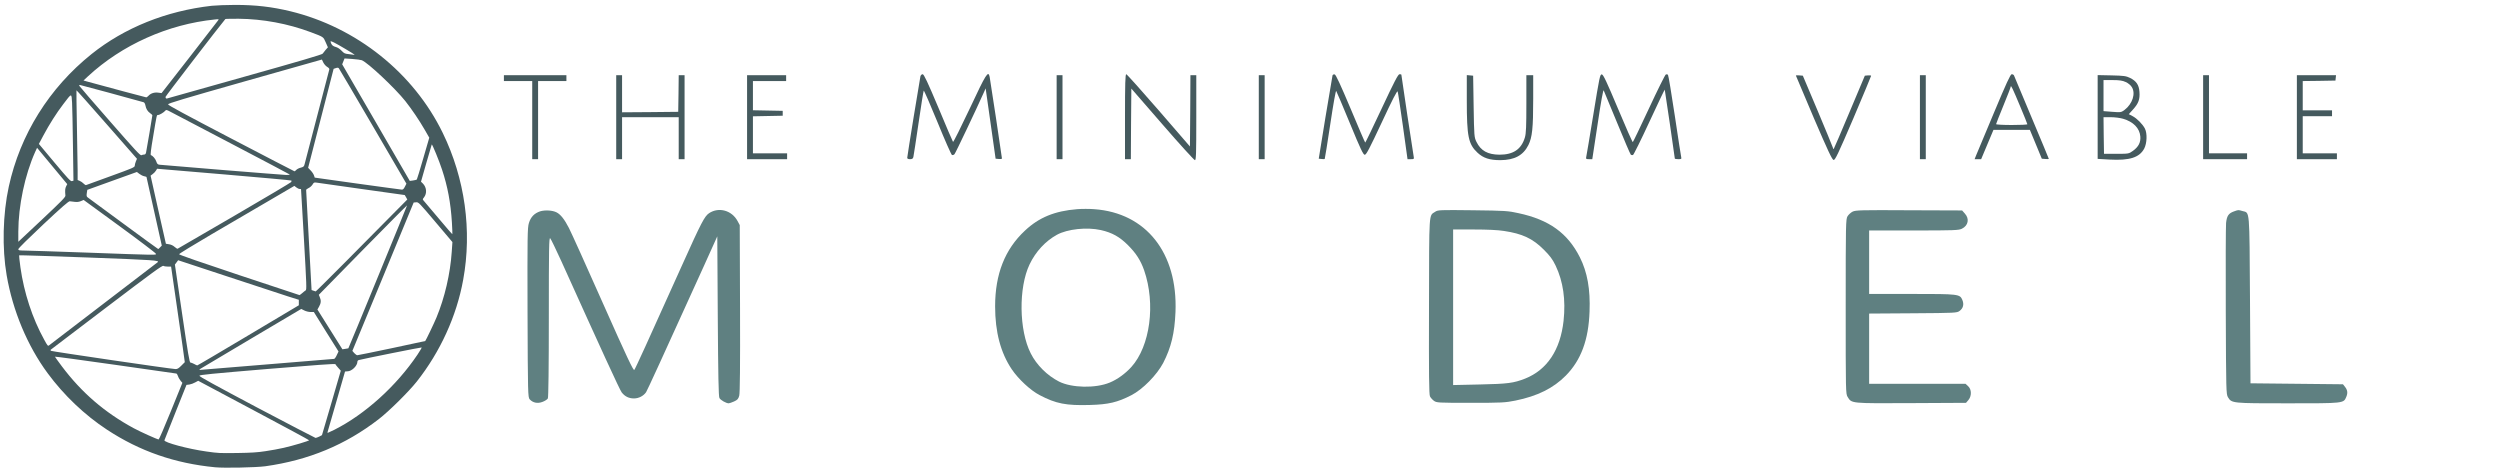
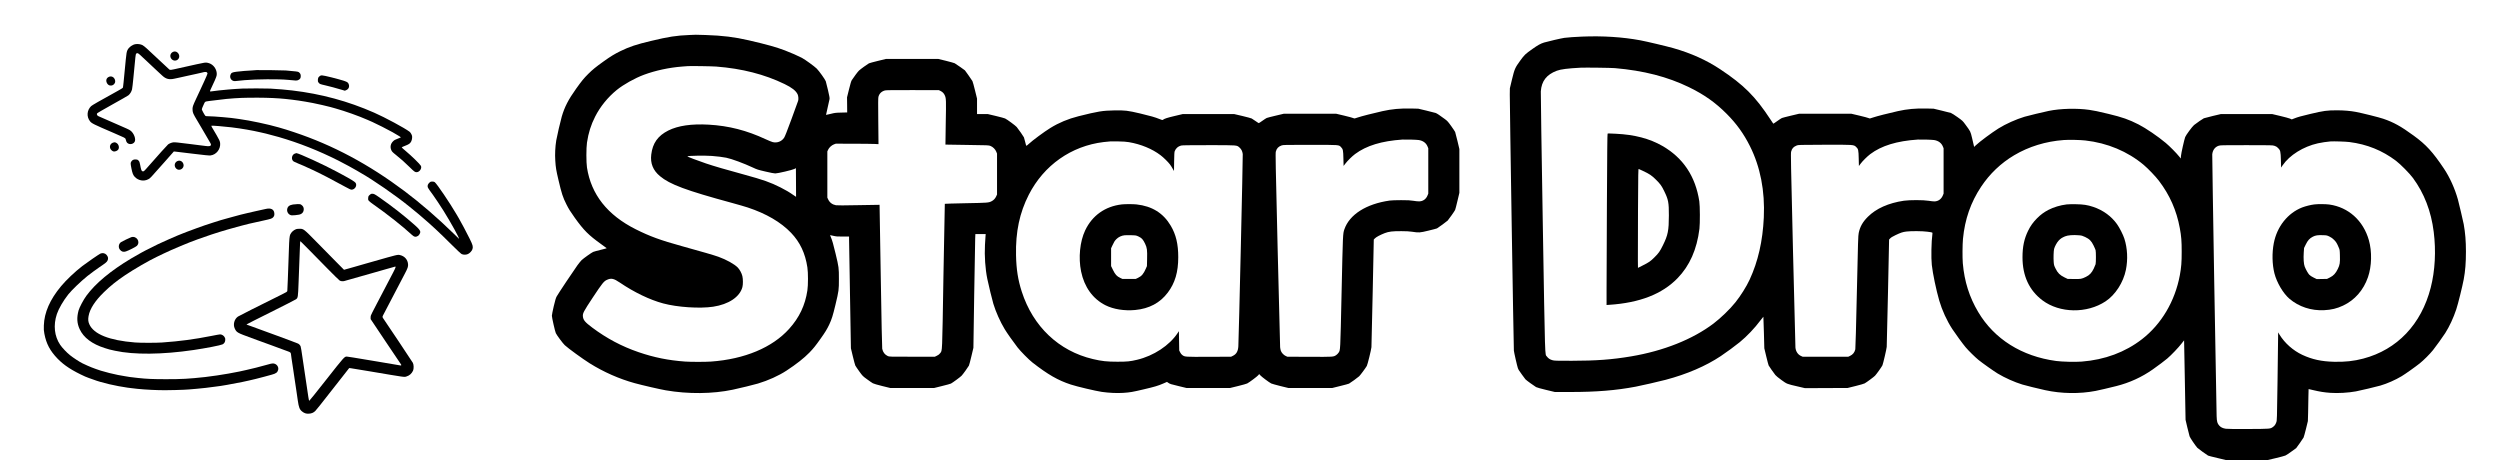
- <svg xmlns="http://www.w3.org/2000/svg" width="2560" height="480" preserveAspectRatio="xMidYMid meet">
-   <g id="Symbol">
-     <g fill="#455A5E" stroke="none">
-       <path d="M2938 6380 c-551 -53 -1031 -220 -1478 -514 -306 -201 -588 -470 -810 -771 -276 -374 -475 -850 -559 -1336 -64 -371 -53 -836 29 -1211 155 -712 552 -1347 1130 -1810 450 -360 1021 -589 1640 -659 58 -6 202 -12 320 -12 282 0 503 26 756 87 902 220 1680 841 2079 1661 303 622 402 1333 279 2005 -90 496 -313 984 -634 1390 -111 140 -378 404 -519 513 -456 352 -957 560 -1549 643 -126 17 -558 26 -684 14z m687 -220 c77 -11 189 -32 250 -46 127 -29 345 -94 345 -103 0 -4 -341 -188 -757 -409 l-757 -403 -41 22 c-22 13 -58 26 -79 29 l-40 5 -148 370 c-82 204 -150 377 -153 386 -10 29 325 119 570 153 169 24 174 24 430 21 183 -3 273 -8 380 -25z m-1292 -546 l157 -387 -24 -28 c-13 -16 -30 -44 -36 -64 -6 -19 -17 -35 -23 -35 -7 -1 -382 -54 -834 -119 -453 -64 -823 -115 -823 -111 0 3 43 62 95 132 269 358 584 630 980 844 90 49 321 153 341 154 6 0 81 -174 167 -386z m2026 347 l37 -20 129 -440 128 -440 -35 -39 c-20 -22 -37 -44 -39 -50 -3 -8 -290 13 -929 66 -775 65 -925 80 -928 92 -2 11 223 134 785 432 433 228 794 416 801 417 7 0 30 -8 51 -18z m204 -92 c420 -211 850 -600 1137 -1027 34 -51 60 -95 57 -98 -4 -4 -805 157 -859 172 -10 3 -18 12 -18 21 0 58 -78 133 -137 133 -18 0 -33 2 -33 5 0 3 -52 184 -116 403 -63 218 -117 405 -120 415 -3 9 -3 17 1 17 3 0 42 -19 88 -41z m-913 -894 c494 -41 904 -75 912 -75 7 -1 24 -23 36 -51 l24 -50 -169 -269 -168 -270 -44 0 c-24 0 -63 -9 -86 -21 l-42 -21 -679 402 c-373 222 -688 409 -699 416 -18 13 -18 14 -1 14 10 0 422 -34 916 -75z m-1175 18 l48 -48 -31 -225 c-18 -124 -60 -417 -94 -652 l-62 -428 -44 0 c-24 0 -51 -4 -61 -10 -16 -8 -146 87 -777 566 -418 317 -761 578 -763 580 -3 3 0 9 5 14 8 8 1633 247 1700 249 25 1 42 -9 79 -46z m915 -414 l690 -411 0 -38 0 -37 -147 -46 c-82 -26 -453 -148 -825 -271 l-676 -223 -22 30 -22 29 98 669 c82 557 101 669 114 669 8 0 31 9 50 19 19 11 38 20 43 20 4 1 318 -184 697 -410z m1959 175 c251 -53 457 -97 457 -98 9 -9 123 -247 153 -320 113 -272 189 -599 209 -901 l9 -130 -231 -273 c-224 -265 -232 -273 -264 -270 l-34 3 -418 1013 -419 1013 26 30 c15 16 33 29 41 29 8 0 220 -43 471 -96z m-593 2 c6 -5 804 -1949 802 -1952 -2 -2 -274 272 -605 609 l-600 612 13 32 c20 46 17 82 -9 128 l-23 41 170 271 171 272 40 -6 c22 -3 41 -6 41 -7z m-3341 -611 c402 -307 733 -561 737 -564 31 -26 -38 -31 -947 -65 -516 -19 -941 -33 -944 -30 -2 2 6 77 18 165 49 346 162 693 324 986 44 82 52 91 66 79 9 -7 345 -264 746 -571z m2710 -142 c17 -16 39 -32 48 -38 15 -9 13 -64 -23 -695 -22 -377 -40 -686 -40 -687 0 -2 -8 -3 -19 -3 -10 0 -30 -9 -45 -21 l-27 -21 -342 200 c-188 110 -542 317 -787 460 -245 144 -445 266 -445 273 0 8 312 116 820 285 451 150 822 272 824 273 2 1 18 -11 36 -26z m590 -425 c220 -222 500 -505 623 -629 l223 -225 -17 -31 -18 -30 -585 -82 c-322 -45 -602 -85 -621 -88 -31 -4 -37 -1 -53 27 -11 17 -34 39 -53 47 -19 9 -34 21 -34 27 -1 6 16 316 37 688 l37 678 26 9 c14 5 27 10 30 10 3 1 185 -180 405 -401z m-2587 -114 c-2 -9 -224 -178 -494 -375 l-492 -359 -38 16 c-26 11 -53 14 -84 10 -25 -3 -55 -7 -67 -8 -16 -2 -106 76 -362 316 -204 192 -341 327 -341 338 0 16 10 18 83 19 45 0 431 13 857 28 984 36 942 35 938 15z m59 -88 l22 -23 -104 -467 c-58 -256 -105 -468 -105 -470 0 -2 -14 -6 -32 -10 -17 -3 -47 -18 -65 -32 l-34 -26 -339 122 -338 122 -7 45 c-5 37 -3 47 12 58 10 7 229 169 488 359 258 190 472 346 475 346 3 0 15 -11 27 -24z m1013 -430 c421 -245 769 -452 775 -460 5 -8 7 -18 3 -21 -3 -4 -417 -41 -920 -84 l-913 -77 -16 26 c-9 15 -29 36 -45 47 l-28 21 104 465 105 465 43 7 c27 4 55 17 75 35 18 16 37 28 42 26 6 -2 354 -204 775 -450z m-2307 -276 c-7 -71 -4 -98 10 -126 l15 -30 -206 -248 -206 -248 -27 59 c-140 314 -228 733 -229 1086 l0 138 323 -303 c270 -254 322 -307 320 -328z m5277 366 c-17 -270 -58 -489 -135 -721 -38 -117 -134 -350 -140 -343 -1 2 -35 117 -75 256 l-72 253 26 25 c51 52 58 134 15 189 -21 26 -21 26 -2 48 11 12 102 120 203 240 100 120 184 216 186 214 2 -2 -1 -74 -6 -161z m-642 -487 l21 -41 -456 -782 c-251 -429 -461 -787 -467 -794 -9 -9 -19 -10 -42 -2 l-29 10 -174 676 -174 675 35 37 c20 20 40 51 45 67 l10 30 584 82 c321 44 594 82 605 82 16 1 27 -10 42 -40z m-4015 -145 c301 -109 327 -120 327 -142 0 -12 7 -39 15 -58 l15 -36 -411 -469 c-226 -259 -413 -468 -415 -466 -2 2 1 219 6 483 5 263 10 538 10 610 l0 132 29 12 c16 6 39 23 52 36 13 14 28 23 34 21 5 -2 157 -57 338 -123z m-517 -413 c-3 -262 -9 -527 -12 -589 -8 -134 -2 -135 -120 20 -93 121 -192 278 -272 428 l-61 115 215 257 c181 216 218 255 235 251 l22 -6 -7 -476z m4695 460 c3 -3 43 -133 88 -289 l82 -282 -62 -108 c-75 -130 -175 -278 -265 -392 -140 -176 -514 -528 -595 -558 -13 -5 -72 -13 -130 -17 l-105 -7 -16 40 -16 40 462 796 461 796 45 -6 c25 -4 48 -9 51 -13z m-1736 -69 c-6 -5 -361 -192 -790 -417 -429 -224 -806 -422 -838 -439 -52 -28 -59 -29 -70 -15 -17 22 -78 59 -99 59 -19 0 -16 -14 -68 300 -29 169 -38 246 -30 248 27 9 62 50 74 87 11 32 19 41 43 44 67 8 1683 139 1733 140 30 0 50 -3 45 -7z m90 -62 c10 -11 38 -26 62 -31 38 -10 44 -16 52 -48 90 -346 333 -1280 337 -1292 3 -11 -7 -23 -29 -36 -19 -11 -42 -38 -53 -60 l-19 -40 -1050 297 c-859 244 -1050 301 -1050 315 0 12 239 141 860 465 473 247 863 449 866 449 3 1 14 -8 24 -19z m-2076 -210 c13 0 21 -9 25 -27 10 -47 86 -497 86 -508 0 -5 -13 -19 -29 -29 -35 -24 -57 -59 -66 -108 -4 -22 -14 -39 -24 -42 -143 -41 -861 -236 -870 -236 -7 0 -11 5 -9 11 2 6 190 224 418 484 349 399 416 472 431 464 10 -5 27 -9 38 -9z m1376 -1065 c741 -208 1053 -300 1060 -312 6 -9 24 -32 41 -52 l31 -35 -30 -68 c-34 -77 -25 -71 -205 -139 -310 -116 -653 -180 -984 -183 -97 0 -178 1 -181 4 -89 106 -817 1053 -817 1063 0 18 9 27 23 21 7 -2 485 -137 1062 -299z m-1319 264 c31 -35 81 -51 134 -44 l46 6 380 -487 c208 -268 385 -496 392 -506 13 -17 10 -18 -45 -12 -640 65 -1267 346 -1732 776 l-61 57 42 12 c271 74 805 218 814 218 6 1 19 -9 30 -20z m2814 -563 c0 -5 -223 -138 -278 -165 -24 -13 -46 -20 -49 -18 -2 3 3 19 11 36 12 22 27 33 59 42 27 7 56 26 81 52 35 37 44 41 105 47 36 4 67 8 69 9 1 0 2 -1 2 -3z" transform="translate(0,0.00) scale(0.075,0.075)" />
-     </g>
-   </g>
-   <g id="text" stroke="none" transform="translate(500,425) scale(0.1,-0.1)">
-     <g id="The minimum viable" fill="#455A5E">
-       <path d="M4425 3468 c-8 -36 -135 -818 -135 -834 0 -9 10 -14 29 -14 22 0 30 6 34 23 3 12 27 168 53 347 26 179 50 328 53 332 3 4 67 -142 141 -323 74 -182 141 -333 148 -336 8 -3 19 1 26 8 11 12 228 469 299 629 l20 45 51 -360 51 -360 33 -3 c17 -2 32 1 32 5 0 12 -119 803 -126 836 -14 68 -36 34 -203 -323 -91 -193 -168 -347 -172 -343 -4 4 -71 162 -150 351 -111 263 -148 342 -161 342 -10 0 -20 -10 -23 -22z" />
-       <path d="M6520 3055 l0 -435 30 0 30 0 2 362 3 361 318 -366 c175 -202 325 -367 333 -367 12 0 14 63 14 435 l0 435 -30 0 -30 0 -2 -365 -3 -365 -320 370 c-176 203 -326 370 -332 370 -10 0 -13 -94 -13 -435z" />
-       <path d="M8645 3478 c-2 -7 -35 -202 -73 -433 l-68 -420 29 -3 c16 -2 30 -2 32 0 2 2 28 162 57 356 32 213 56 348 61 340 5 -7 68 -157 141 -333 108 -263 136 -320 151 -320 16 0 50 66 175 333 109 234 157 327 162 315 4 -10 28 -170 54 -355 l47 -338 34 0 c32 0 34 2 29 28 -6 28 -126 827 -126 837 0 3 -8 5 -19 5 -14 0 -53 -74 -182 -350 -90 -192 -166 -350 -169 -350 -3 0 -70 157 -150 348 -104 246 -151 348 -163 350 -9 2 -19 -2 -22 -10z" />
-       <path d="M11316 3078 c-37 -227 -70 -423 -73 -435 -5 -20 -1 -23 29 -23 l33 0 55 361 c34 230 57 355 62 343 4 -11 66 -160 138 -333 71 -173 133 -318 139 -324 5 -5 16 -7 23 -4 7 3 83 156 168 340 85 184 156 332 157 329 3 -8 103 -695 103 -705 0 -4 16 -7 36 -7 29 0 34 3 30 18 -3 9 -32 202 -66 427 -34 226 -65 414 -70 419 -5 5 -15 6 -22 3 -7 -2 -85 -159 -172 -346 -88 -188 -162 -344 -166 -346 -4 -2 -72 152 -152 343 -116 276 -150 348 -165 350 -19 3 -24 -24 -87 -410z" />
-       <path d="M15417 3093 c-92 -219 -173 -415 -182 -435 l-15 -38 34 0 33 0 63 150 63 150 186 0 187 0 61 -147 61 -148 36 -3 c20 -2 36 -1 36 1 0 2 -79 193 -176 423 -97 230 -178 425 -181 432 -3 6 -13 12 -23 12 -13 0 -54 -89 -183 -397z m269 69 c41 -97 74 -180 74 -184 0 -5 -72 -8 -160 -8 -88 0 -160 4 -160 9 0 4 34 90 75 190 41 100 75 187 75 194 1 20 19 -17 96 -201z" />
-       <path d="M160 3450 l0 -30 145 0 145 0 0 -400 0 -400 30 0 30 0 0 400 0 400 145 0 145 0 0 30 0 30 -320 0 -320 0 0 -30z" />
-       <path d="M1310 3050 l0 -430 30 0 30 0 0 215 0 215 290 0 290 0 0 -215 0 -215 30 0 30 0 0 430 0 430 -30 0 -30 0 -2 -187 -3 -188 -287 -3 -288 -2 0 190 0 190 -30 0 -30 0 0 -430z" />
-       <path d="M2650 3050 l0 -430 205 0 205 0 0 30 0 30 -175 0 -175 0 0 190 0 189 153 3 152 3 0 25 0 25 -152 3 -153 3 0 149 0 150 170 0 170 0 0 30 0 30 -200 0 -200 0 0 -430z" />
-       <path d="M5820 3050 l0 -430 30 0 30 0 0 430 0 430 -30 0 -30 0 0 -430z" />
-       <path d="M7890 3050 l0 -430 30 0 30 0 0 430 0 430 -30 0 -30 0 0 -430z" />
-       <path d="M10020 3223 c0 -372 16 -449 110 -537 59 -55 124 -76 234 -76 145 1 234 49 287 155 39 80 49 171 49 473 l0 242 -35 0 -35 0 0 -293 c0 -231 -3 -304 -15 -344 -36 -121 -118 -177 -260 -177 -121 1 -191 40 -236 131 -23 47 -24 57 -29 363 l-5 315 -32 3 -33 3 0 -258z" />
-       <path d="M13390 3476 c0 -2 83 -197 183 -433 143 -333 188 -429 203 -431 16 -2 46 61 202 425 100 235 182 432 182 436 0 5 -14 7 -32 5 l-32 -3 -157 -373 c-86 -205 -159 -375 -162 -378 -2 -3 -7 5 -10 18 -4 13 -74 183 -156 378 l-150 355 -36 3 c-19 2 -35 1 -35 -2z" />
-       <path d="M14660 3050 l0 -430 30 0 30 0 0 430 0 430 -30 0 -30 0 0 -430z" />
-       <path d="M16480 3052 l0 -429 123 -7 c205 -11 305 21 354 113 28 54 32 155 7 204 -23 45 -82 105 -127 128 l-38 20 45 50 c54 60 70 103 64 178 -5 72 -32 111 -96 143 -41 20 -64 23 -189 26 l-143 3 0 -429z m287 358 c24 -10 52 -33 63 -52 41 -65 7 -171 -74 -233 -35 -26 -38 -27 -126 -20 l-90 7 0 159 0 159 93 0 c69 0 103 -5 134 -20z m-27 -376 c106 -31 170 -97 177 -182 5 -60 -19 -106 -76 -147 -42 -30 -45 -30 -169 -30 l-127 0 -3 188 -2 187 73 0 c40 0 97 -7 127 -16z" />
-       <path d="M17560 3050 l0 -430 225 0 225 0 0 30 0 30 -195 0 -195 0 0 400 0 400 -30 0 -30 0 0 -430z" />
-       <path d="M18520 3050 l0 -430 205 0 205 0 0 30 0 30 -175 0 -175 0 0 190 0 190 150 0 150 0 0 30 0 30 -150 0 -150 0 0 150 0 150 168 2 167 3 3 28 3 27 -200 0 -201 0 0 -430z" />
-     </g>
-     <g id="model" fill="#5F8081">
-       <path d="M6030 2108 c-229 -18 -392 -85 -535 -220 -205 -191 -305 -445 -305 -775 0 -262 56 -474 170 -644 68 -101 193 -217 286 -265 167 -88 272 -108 514 -101 190 5 283 27 425 100 117 60 262 208 327 332 81 158 116 303 125 520 24 604 -300 1015 -832 1053 -49 4 -128 4 -175 0z m243 -214 c115 -26 192 -69 277 -154 84 -84 130 -156 166 -258 119 -344 62 -776 -131 -990 -63 -69 -143 -127 -220 -159 -146 -61 -390 -56 -521 10 -120 61 -230 170 -289 288 -121 237 -126 674 -12 912 62 130 162 238 280 303 108 59 307 80 450 48z" />
-       <path d="M531 2086 c-59 -20 -96 -57 -115 -120 -15 -46 -16 -139 -14 -918 3 -830 4 -867 22 -887 33 -36 81 -46 132 -26 24 9 49 25 54 35 6 12 10 317 10 836 0 708 2 816 14 804 8 -8 58 -112 112 -230 410 -908 599 -1320 620 -1348 33 -42 73 -62 126 -62 49 0 98 26 124 64 14 23 149 316 590 1288 l139 308 5 -818 c4 -615 8 -822 17 -838 12 -22 70 -54 95 -54 7 0 32 9 55 19 35 16 44 26 53 60 7 28 10 300 8 893 l-3 853 -22 41 c-59 110 -192 147 -292 81 -46 -31 -79 -93 -274 -527 -360 -800 -481 -1066 -492 -1078 -9 -10 -77 133 -320 680 -169 381 -326 729 -349 773 -45 88 -85 139 -126 160 -42 22 -119 26 -169 11z" />
-       <path d="M9697 2082 c-67 -45 -62 26 -64 -967 -2 -703 0 -905 10 -924 6 -13 25 -34 40 -45 28 -20 39 -21 375 -21 322 0 355 2 460 23 226 46 389 127 517 257 155 158 232 365 242 655 9 228 -23 404 -99 555 -125 248 -315 385 -628 452 -107 24 -139 26 -470 30 -337 4 -356 3 -383 -15z m704 -197 c187 -28 293 -77 406 -190 66 -66 90 -98 123 -166 77 -162 104 -349 81 -564 -33 -298 -168 -502 -394 -592 -118 -46 -177 -54 -464 -60 l-273 -6 0 797 0 796 213 0 c133 0 247 -5 308 -15z" />
-       <path d="M13971 2083 c-18 -9 -42 -31 -52 -47 -18 -30 -19 -70 -19 -925 0 -879 0 -894 20 -926 42 -67 27 -66 650 -63 l562 3 24 28 c35 41 34 109 -2 142 l-27 25 -493 0 -494 0 0 360 0 359 449 3 c437 3 450 4 477 24 37 27 47 67 29 111 -26 62 -33 63 -520 63 l-435 0 0 325 0 325 458 0 c415 0 460 2 492 18 65 32 79 101 31 154 l-29 33 -544 2 c-491 3 -546 1 -577 -14z" />
-       <path d="M17875 2085 c-55 -20 -72 -45 -80 -118 -3 -34 -5 -442 -3 -907 3 -817 4 -846 22 -877 38 -63 41 -63 612 -63 577 0 572 -1 600 66 17 41 13 70 -15 105 l-19 24 -474 5 -473 5 -5 850 c-6 953 -1 893 -77 914 -46 13 -39 13 -88 -4z" />
-     </g>
+ <svg xmlns="http://www.w3.org/2000/svg" version="1.0" width="8000pt" height="1500pt" viewBox="0 0 8000 1500" preserveAspectRatio="xMidYMid meet">
+   <g transform="translate(0,1500) scale(0.1,-0.1)" fill="#000000" stroke="none">
+     <path d="M22060 13880 c-423 -17 -661 -54 -1228 -190 -472 -112 -687 -184 -977 -325 -190 -93 -315 -169 -540 -330 -252 -180 -352 -262 -491 -400 -141 -140 -209 -223 -389 -475 -248 -347 -369 -583 -459 -892 -42 -145 -156 -637 -176 -761 -33 -202 -45 -444 -31 -646 14 -225 28 -308 102 -621 103 -440 140 -553 254 -779 74 -148 125 -229 269 -431 291 -405 435 -549 846 -845 91 -65 169 -122 173 -126 5 -4 -80 -28 -190 -54 -109 -26 -218 -56 -241 -66 -52 -22 -309 -205 -370 -263 -24 -23 -85 -97 -135 -166 -111 -152 -617 -911 -663 -996 -26 -46 -48 -119 -94 -313 -33 -140 -60 -277 -60 -305 0 -57 100 -499 126 -556 29 -64 227 -331 287 -386 112 -104 575 -440 796 -579 448 -280 944 -499 1441 -636 241 -66 812 -198 994 -229 715 -124 1504 -116 2146 20 228 49 673 157 803 196 328 98 666 251 915 414 313 205 561 400 732 576 128 132 193 212 363 452 141 198 202 298 272 445 78 164 117 289 200 636 108 454 110 471 110 826 0 353 -2 372 -106 807 -69 293 -110 435 -155 537 -14 30 -23 55 -22 57 2 1 48 -8 103 -22 89 -21 123 -24 303 -24 l202 0 0 -82 c1 -46 14 -850 30 -1788 l29 -1705 61 -255 c34 -140 69 -273 79 -295 11 -22 68 -107 128 -190 108 -149 110 -151 249 -252 76 -56 160 -114 186 -128 29 -16 144 -49 300 -88 l253 -62 705 0 705 0 253 63 c139 34 267 69 283 78 54 28 303 211 340 251 42 43 209 275 234 323 9 17 45 152 80 301 l64 269 25 1678 c15 922 29 1741 32 1820 l6 142 165 0 165 0 -5 -62 c-3 -35 -11 -164 -18 -286 -19 -351 9 -767 75 -1087 40 -194 155 -671 193 -795 76 -254 220 -577 363 -813 71 -119 282 -418 412 -585 99 -127 360 -391 476 -482 494 -385 817 -571 1227 -705 193 -64 796 -206 990 -235 232 -33 488 -45 687 -32 225 15 302 29 657 113 350 82 454 113 620 184 l124 54 41 -28 c58 -39 73 -44 341 -108 l240 -58 700 0 700 0 254 62 c140 35 271 71 291 82 68 35 322 225 353 263 l30 38 46 -49 c47 -49 271 -216 340 -252 21 -10 152 -47 292 -82 l254 -62 705 0 705 0 253 63 c139 34 266 68 281 76 44 23 283 196 324 235 37 35 204 260 245 331 23 39 140 514 148 600 2 30 20 818 40 1750 l35 1695 37 38 c41 43 166 109 313 167 129 50 250 65 534 63 153 0 255 -6 335 -18 232 -34 245 -34 528 34 139 33 262 66 275 72 39 21 323 228 343 251 43 48 225 308 238 340 8 18 42 149 75 290 l61 257 0 701 0 700 -61 258 c-33 141 -67 271 -74 288 -7 17 -64 102 -126 189 -103 143 -123 165 -204 225 -165 122 -252 180 -294 195 -23 8 -158 42 -299 76 l-257 61 -236 6 c-338 7 -613 -18 -907 -84 -280 -62 -687 -166 -789 -202 -109 -38 -111 -39 -144 -22 -19 10 -150 45 -292 79 l-258 61 -840 0 -840 0 -257 -61 c-141 -33 -270 -66 -287 -74 -17 -7 -79 -47 -137 -89 -59 -42 -111 -76 -117 -76 -6 0 -51 29 -100 64 -49 35 -106 73 -127 84 -22 11 -157 47 -300 81 l-261 61 -823 0 -822 0 -257 -61 c-238 -56 -328 -85 -375 -121 -18 -14 -29 -12 -115 24 -141 57 -280 97 -616 177 -406 95 -480 104 -830 98 -377 -7 -514 -29 -1145 -187 -327 -82 -629 -208 -898 -375 -200 -123 -574 -400 -695 -514 -39 -37 -71 -60 -76 -55 -5 5 -21 60 -35 122 -14 62 -32 128 -40 146 -13 31 -166 251 -231 331 -34 42 -306 243 -372 274 -21 10 -154 46 -296 80 l-258 61 -172 0 -172 0 0 248 0 247 -64 260 c-35 143 -72 278 -83 300 -12 22 -70 108 -131 192 l-110 152 -147 106 c-81 58 -162 112 -180 121 -18 9 -143 44 -279 78 l-246 60 -835 1 -835 0 -259 -63 c-143 -35 -274 -70 -290 -79 -45 -23 -275 -189 -319 -232 -35 -32 -162 -201 -230 -306 -19 -29 -44 -112 -89 -295 l-63 -255 3 -242 2 -241 -192 -5 c-181 -4 -202 -7 -337 -41 -79 -20 -146 -35 -148 -33 -2 2 22 108 52 236 31 128 58 251 61 274 5 31 -9 105 -50 282 -31 132 -63 260 -71 284 -19 57 -213 329 -290 406 -71 71 -367 286 -475 344 -111 59 -365 171 -549 240 -278 105 -565 185 -1146 320 -464 107 -840 153 -1389 171 -160 5 -300 9 -311 8 -11 -1 -103 -4 -205 -8z m860 -1010 c824 -64 1546 -249 2185 -559 238 -116 358 -210 417 -325 26 -51 35 -159 18 -212 -7 -21 -102 -284 -212 -584 -144 -392 -211 -560 -237 -599 -80 -119 -226 -174 -366 -138 -34 9 -132 49 -220 90 -611 285 -1181 431 -1825 468 -553 31 -981 -31 -1295 -188 -334 -168 -502 -405 -545 -769 -34 -280 57 -506 278 -690 316 -265 832 -457 2308 -858 194 -53 419 -118 500 -145 595 -197 1060 -469 1389 -812 285 -298 453 -652 521 -1104 26 -169 26 -570 0 -740 -71 -474 -259 -869 -584 -1229 -539 -598 -1423 -968 -2497 -1046 -180 -13 -649 -13 -830 0 -539 39 -994 131 -1491 301 -537 184 -1020 440 -1481 785 -233 175 -288 240 -300 356 -10 103 15 152 320 613 302 456 351 516 451 561 136 61 216 44 413 -90 457 -310 956 -550 1383 -665 455 -123 1171 -170 1599 -106 498 75 855 313 938 628 22 81 21 258 -1 351 -22 94 -86 212 -149 276 -107 109 -361 251 -617 343 -136 49 -516 160 -1175 342 -680 188 -1020 312 -1471 538 -907 455 -1427 1113 -1561 1977 -25 164 -25 624 0 795 47 316 127 568 262 834 162 320 406 620 690 851 219 178 579 379 875 489 369 136 802 229 1215 261 77 6 160 12 185 14 85 7 775 -3 910 -14z m7182 -783 c61 -30 108 -80 134 -144 40 -94 42 -147 28 -873 -6 -382 -11 -696 -10 -697 1 -1 312 -6 692 -11 687 -9 689 -9 749 -32 79 -31 154 -105 186 -185 l24 -60 0 -655 0 -655 -29 -63 c-31 -67 -81 -119 -146 -152 -94 -48 -121 -50 -824 -63 -366 -7 -668 -16 -672 -19 -3 -4 -23 -1046 -44 -2315 -42 -2550 -34 -2367 -105 -2465 -25 -34 -52 -55 -102 -80 l-68 -33 -730 0 c-721 0 -731 0 -776 21 -96 45 -156 123 -178 234 -6 35 -24 887 -47 2330 -20 1251 -37 2276 -38 2276 0 1 -302 -4 -671 -11 -454 -9 -688 -10 -724 -3 -116 21 -202 86 -249 186 l-27 57 0 740 0 740 24 52 c31 71 111 144 186 173 l60 22 565 -1 c311 -1 618 -4 684 -8 l118 -6 -7 730 c-6 562 -5 742 4 781 26 106 98 178 210 208 35 10 242 12 886 11 l840 -2 57 -28z m15298 -1568 c137 -21 236 -94 282 -208 l23 -56 0 -725 0 -725 -24 -59 c-48 -120 -147 -189 -271 -190 -36 -1 -119 8 -185 19 -99 16 -167 20 -390 20 -172 0 -304 -5 -365 -13 -751 -106 -1290 -449 -1451 -923 -47 -141 -47 -130 -88 -2009 -43 -1951 -38 -1848 -100 -1940 -15 -23 -48 -56 -72 -72 -89 -60 -78 -59 -855 -56 l-709 3 -53 24 c-65 29 -134 104 -156 168 -9 26 -19 77 -22 113 -3 36 -39 1445 -79 3133 -67 2775 -72 3073 -59 3124 27 105 82 163 187 200 49 17 108 18 907 18 960 0 919 3 993 -73 63 -65 70 -98 76 -365 l6 -237 55 72 c73 96 212 233 313 309 361 269 849 418 1517 463 91 6 451 -4 520 -15z m-9275 -68 c380 -64 749 -216 1014 -419 92 -69 242 -217 299 -293 24 -31 62 -91 86 -134 l44 -77 4 299 c3 220 8 307 18 333 36 94 106 157 203 182 41 10 220 13 882 13 944 0 900 4 993 -80 57 -51 88 -115 100 -205 8 -53 -127 -5912 -141 -6150 -9 -159 -62 -252 -175 -307 l-57 -28 -709 -3 c-778 -3 -770 -4 -853 57 -26 19 -51 50 -69 88 l-29 58 -5 309 -5 309 -39 -59 c-263 -398 -770 -732 -1301 -857 -223 -53 -318 -62 -625 -62 -337 0 -503 18 -787 85 -1091 258 -1917 1041 -2277 2159 -121 375 -174 712 -183 1167 -16 746 113 1354 409 1934 482 942 1358 1559 2393 1684 190 23 208 24 460 21 174 -3 259 -9 350 -24z m-13345 -441 c166 -12 360 -36 460 -57 171 -34 570 -182 855 -316 129 -61 161 -71 397 -126 165 -39 279 -61 317 -61 78 0 548 111 613 144 l47 25 3 -457 c2 -251 2 -458 2 -460 -1 -2 -39 24 -85 56 -119 85 -253 164 -410 243 -330 166 -551 244 -1170 413 -579 158 -958 268 -1219 356 -251 84 -605 219 -596 227 21 21 562 30 786 13z" />
+     <path d="M35897 8459 c-532 -61 -947 -356 -1172 -832 -169 -356 -220 -875 -130 -1314 102 -498 376 -878 780 -1081 259 -129 603 -184 950 -152 451 43 797 228 1045 558 231 307 334 656 334 1132 0 418 -72 723 -239 1005 -238 405 -598 629 -1097 684 -110 12 -368 12 -471 0z m538 -1028 c102 -48 143 -94 208 -230 63 -134 71 -195 64 -496 l-5 -220 -36 -83 c-72 -166 -134 -239 -251 -294 l-70 -33 -215 0 -215 0 -67 32 c-111 52 -161 108 -232 253 l-61 125 0 285 0 285 38 83 c55 120 74 151 130 209 65 67 166 115 262 124 39 4 138 5 220 2 148 -5 151 -5 230 -42z" />
+     <path d="M50630 13829 c-217 -8 -464 -26 -569 -40 -83 -10 -551 -119 -651 -150 -113 -35 -202 -85 -371 -205 -234 -166 -255 -186 -391 -373 -167 -229 -183 -267 -265 -606 l-67 -280 -3 -200 c-4 -197 122 -8088 131 -8195 4 -53 104 -493 128 -561 6 -19 18 -45 27 -59 27 -43 193 -274 215 -298 25 -29 282 -216 341 -249 26 -14 153 -50 321 -90 l279 -67 495 0 c836 0 1456 51 2090 170 177 33 759 167 960 220 683 181 1285 440 1765 759 177 118 468 332 605 444 231 189 480 451 664 698 50 67 92 120 94 118 2 -2 10 -230 17 -507 l13 -503 62 -260 c34 -143 69 -273 77 -290 18 -34 156 -232 214 -305 23 -29 100 -92 196 -161 180 -129 165 -124 530 -208 l222 -52 683 3 683 3 255 63 c140 35 271 72 290 84 71 41 296 208 331 245 49 52 218 290 237 333 23 55 131 518 137 590 3 36 21 823 41 1750 l35 1685 37 39 c25 27 78 58 167 101 170 81 230 101 350 116 149 19 513 16 665 -5 182 -25 173 -21 167 -70 -34 -246 -44 -768 -19 -996 31 -281 139 -795 238 -1139 90 -309 244 -645 418 -911 98 -150 336 -476 424 -580 93 -111 305 -319 413 -407 123 -100 496 -364 614 -435 233 -140 538 -276 790 -353 113 -34 485 -126 729 -180 519 -114 1100 -123 1616 -24 109 21 425 95 660 154 426 107 820 288 1172 536 185 131 371 271 458 344 128 108 364 356 458 479 45 60 82 107 83 105 0 -2 11 -575 24 -1274 l23 -1270 56 -240 c31 -132 64 -262 73 -288 13 -43 187 -300 247 -366 22 -24 303 -229 344 -250 12 -7 145 -41 295 -76 l272 -65 673 0 672 0 258 61 c141 33 280 71 307 83 28 13 116 71 196 130 l147 106 110 152 c60 84 117 168 126 186 9 18 44 144 78 280 l60 247 8 270 c5 149 9 379 9 513 1 133 3 242 6 242 2 0 71 -16 152 -35 200 -48 356 -73 548 -86 242 -17 571 2 815 47 126 23 659 150 780 185 222 65 484 181 685 302 122 74 439 299 578 410 128 103 319 294 423 423 85 106 323 437 391 544 135 213 262 486 353 759 56 168 196 731 239 961 50 269 71 529 71 889 0 339 -22 603 -71 876 -17 89 -156 686 -185 787 -98 352 -261 713 -447 991 -360 537 -572 768 -972 1059 -407 297 -637 424 -971 538 -137 47 -663 178 -875 219 -175 33 -384 51 -606 51 -321 0 -424 -14 -853 -116 -297 -70 -404 -100 -519 -146 l-74 -29 -56 25 c-31 13 -172 52 -313 85 l-258 61 -821 0 -821 0 -255 -60 c-141 -34 -271 -67 -290 -75 -35 -15 -220 -143 -313 -216 -54 -42 -260 -321 -284 -385 -29 -76 -129 -520 -135 -603 l-6 -83 -55 68 c-85 107 -303 327 -425 429 -250 210 -635 472 -872 593 -316 160 -513 229 -960 337 -345 83 -460 107 -613 129 -396 57 -928 44 -1300 -33 -184 -38 -656 -152 -775 -187 -267 -80 -603 -230 -833 -374 -216 -135 -601 -421 -724 -538 l-56 -53 -11 49 c-5 26 -31 134 -56 240 -52 212 -43 196 -212 426 -87 118 -90 122 -253 238 -91 65 -185 125 -210 133 -24 8 -159 43 -300 76 l-255 61 -243 6 c-337 7 -605 -18 -900 -84 -280 -62 -687 -166 -789 -202 -109 -38 -111 -39 -144 -22 -19 10 -151 45 -294 79 l-260 61 -838 0 -838 0 -257 -61 c-141 -33 -271 -67 -290 -75 -18 -7 -87 -52 -153 -100 -66 -48 -122 -85 -124 -82 -3 2 -44 65 -93 139 -482 734 -849 1101 -1607 1604 -440 292 -932 513 -1500 675 -224 63 -847 211 -1054 250 -566 105 -1201 146 -1861 119z m1045 -1009 c921 -79 1688 -277 2370 -609 490 -239 846 -490 1210 -855 312 -313 545 -636 743 -1032 333 -664 483 -1435 444 -2281 -35 -758 -184 -1410 -455 -1995 -102 -220 -288 -516 -454 -723 -172 -216 -469 -503 -700 -678 -667 -505 -1598 -876 -2638 -1051 -611 -103 -1115 -140 -1900 -141 -506 0 -555 1 -618 19 -78 21 -134 59 -177 118 -65 90 -55 -251 -131 4268 -38 2269 -67 4165 -63 4214 22 330 183 539 511 662 127 48 346 76 768 98 145 7 965 -3 1090 -14z m10215 -2301 c137 -21 236 -94 282 -208 l23 -56 0 -725 0 -725 -23 -56 c-49 -121 -150 -193 -272 -194 -36 0 -119 9 -185 20 -165 28 -610 28 -790 2 -492 -73 -886 -248 -1151 -512 -168 -167 -252 -315 -295 -520 -18 -82 -23 -251 -59 -1885 -23 -1057 -44 -1813 -50 -1838 -24 -100 -79 -169 -170 -211 l-55 -26 -730 0 -730 0 -53 24 c-99 44 -165 143 -178 266 -3 27 -38 1437 -79 3132 -67 2803 -73 3087 -59 3139 27 104 73 155 176 197 53 22 57 22 883 25 949 3 941 4 1021 -70 69 -64 77 -96 83 -371 l6 -239 49 67 c66 90 214 237 314 313 361 271 851 421 1522 466 91 6 451 -4 520 -15z m4840 -14 c706 -79 1354 -350 1870 -783 139 -117 382 -370 486 -508 346 -454 564 -948 668 -1514 48 -264 60 -410 60 -755 0 -343 -12 -492 -59 -751 -154 -830 -588 -1565 -1210 -2047 -538 -417 -1191 -660 -1930 -718 -208 -16 -625 -6 -820 20 -1097 148 -1978 701 -2491 1564 -285 478 -444 982 -494 1562 -15 180 -12 597 5 781 60 629 248 1168 581 1669 273 412 635 757 1056 1006 471 280 1014 446 1588 488 163 12 519 5 690 -14z m8449 -50 c565 -71 1054 -269 1493 -601 146 -111 432 -401 542 -549 360 -489 583 -1065 665 -1725 77 -612 43 -1245 -96 -1785 -300 -1172 -1073 -1984 -2158 -2270 -298 -79 -588 -111 -933 -102 -405 10 -702 75 -1017 221 -296 139 -562 374 -731 648 l-44 72 -1 -154 c0 -85 -8 -720 -18 -1410 -17 -1221 -18 -1257 -39 -1312 -26 -72 -54 -112 -105 -149 -88 -64 -77 -63 -791 -67 -433 -2 -672 1 -719 8 -99 15 -160 45 -210 100 -64 71 -79 126 -85 305 -14 473 -146 8321 -140 8376 14 138 88 236 205 275 55 18 98 19 888 19 799 0 832 -1 895 -20 51 -15 76 -31 117 -70 76 -74 84 -109 92 -394 l6 -233 50 73 c222 325 661 599 1127 703 112 25 291 52 398 60 111 8 488 -4 609 -19z" />
+     <path d="M51443 10722 c-8 -5 -14 -581 -22 -2262 -6 -1240 -11 -2472 -11 -2738 l0 -482 88 6 c972 64 1691 344 2182 850 390 401 621 924 702 1584 20 165 18 735 -4 877 -122 799 -517 1391 -1181 1773 -411 236 -893 362 -1490 390 -244 12 -249 12 -264 2z m1125 -1188 c220 -103 285 -147 423 -284 138 -136 182 -197 263 -365 134 -274 151 -366 150 -780 -1 -482 -29 -626 -189 -951 -99 -201 -137 -255 -276 -392 -123 -123 -175 -158 -374 -258 l-150 -76 -3 244 c-2 133 0 847 4 1585 6 1233 8 1341 23 1336 9 -4 67 -30 129 -59z" />
+     <path d="M66135 8459 c-207 -25 -416 -88 -583 -174 -144 -75 -250 -153 -367 -270 -124 -125 -210 -244 -286 -400 -126 -258 -179 -508 -179 -849 0 -596 215 -1058 639 -1377 551 -413 1422 -427 2019 -32 313 207 569 604 651 1009 67 332 49 690 -49 996 -41 128 -156 354 -237 467 -183 255 -447 446 -760 551 -187 62 -313 81 -558 85 -115 2 -246 -1 -290 -6z m395 -988 c83 -7 107 -14 193 -54 139 -66 199 -125 270 -270 30 -62 60 -130 66 -152 14 -52 14 -398 0 -450 -6 -22 -33 -86 -60 -142 -66 -135 -134 -207 -250 -263 -140 -68 -164 -72 -388 -68 l-197 3 -105 51 c-143 70 -213 139 -282 282 -47 95 -51 110 -59 210 -10 120 -3 356 13 417 22 83 91 208 147 267 60 63 102 91 202 134 89 38 257 51 450 35z" />
+     <path d="M74062 8459 c-119 -14 -282 -55 -395 -98 -461 -181 -804 -613 -906 -1144 -60 -311 -52 -677 20 -962 76 -298 280 -643 481 -815 301 -256 695 -386 1108 -366 233 11 411 54 607 146 375 176 653 493 798 910 121 348 132 821 29 1183 -178 627 -652 1055 -1264 1142 -113 16 -357 18 -478 4z m483 -1030 c63 -31 99 -57 148 -107 66 -69 86 -101 144 -237 35 -79 35 -82 40 -255 7 -242 -2 -302 -67 -436 -69 -142 -136 -215 -258 -276 l-87 -43 -165 -3 -165 -3 -100 49 c-69 34 -112 63 -140 93 -41 45 -106 160 -145 259 -31 77 -43 262 -30 450 l10 144 54 111 c64 133 123 198 229 252 86 43 157 54 330 47 114 -4 122 -6 202 -45z" />
+     <path d="M4341 13588 c-104 -16 -212 -93 -261 -188 -25 -49 -38 -120 -55 -305 -17 -188 -49 -517 -71 -734 -8 -85 -19 -161 -23 -170 -5 -8 -83 -56 -173 -105 -584 -322 -812 -453 -843 -483 -135 -131 -150 -338 -35 -483 55 -69 111 -97 770 -380 332 -142 354 -154 368 -184 6 -15 12 -34 12 -42 0 -9 8 -32 17 -51 45 -96 198 -99 259 -6 55 84 -21 289 -137 368 -49 34 -65 41 -619 282 -195 85 -374 163 -398 174 -43 21 -59 50 -48 87 4 12 172 111 489 287 265 147 497 280 515 294 52 42 100 119 117 191 8 36 29 209 45 385 66 705 70 738 87 757 29 32 61 22 126 -40 34 -32 132 -123 217 -202 85 -80 191 -179 235 -221 44 -42 112 -105 150 -140 39 -35 89 -81 112 -103 113 -104 215 -130 377 -95 50 11 111 24 136 29 25 5 86 18 135 30 50 11 110 25 135 30 25 5 74 16 110 24 36 8 130 28 210 46 80 17 159 35 175 40 70 21 125 23 145 5 11 -10 20 -27 20 -39 0 -11 -47 -122 -104 -246 -57 -124 -118 -254 -134 -290 -17 -36 -70 -151 -120 -257 -117 -250 -126 -276 -120 -374 5 -88 21 -124 153 -344 39 -66 96 -163 127 -215 30 -52 100 -171 155 -265 151 -257 153 -260 153 -282 0 -49 -52 -62 -174 -44 -52 8 -124 17 -281 35 -16 2 -104 13 -195 25 -422 53 -507 62 -555 56 -55 -8 -120 -33 -166 -66 -24 -17 -301 -326 -702 -782 -71 -80 -87 -90 -121 -77 -29 11 -43 52 -72 210 -15 79 -23 100 -49 129 -28 31 -39 35 -91 38 -69 5 -111 -16 -144 -69 -25 -42 -25 -60 4 -210 32 -164 56 -223 111 -281 113 -117 289 -148 428 -74 65 34 46 14 521 551 l299 339 61 -6 c34 -4 284 -34 556 -67 366 -45 511 -59 555 -54 187 20 331 206 309 399 -7 58 -32 112 -113 250 -59 98 -110 185 -149 253 -13 24 -22 46 -18 49 9 9 422 -24 646 -52 331 -41 655 -97 930 -161 63 -14 140 -32 170 -39 78 -18 275 -71 415 -111 656 -192 1261 -431 1905 -754 148 -74 545 -289 590 -320 14 -9 63 -38 110 -65 414 -233 1139 -735 1580 -1094 179 -145 265 -215 270 -221 3 -3 50 -43 105 -90 306 -259 579 -513 945 -879 200 -199 319 -310 345 -322 55 -26 143 -25 200 2 60 28 131 106 145 160 22 82 10 127 -95 338 -95 192 -275 532 -340 641 -18 30 -56 96 -85 145 -205 351 -617 959 -687 1015 -19 14 -40 20 -79 20 -48 0 -58 -4 -94 -36 -49 -45 -67 -96 -51 -146 10 -30 86 -141 168 -248 41 -53 253 -372 339 -510 236 -378 518 -890 491 -890 -1 0 -86 82 -187 181 -486 476 -1046 960 -1550 1339 -1150 863 -2299 1477 -3540 1890 -234 78 -266 88 -495 154 -342 99 -908 219 -1251 266 -44 6 -89 12 -100 14 -132 25 -727 76 -890 76 -74 0 -94 3 -106 18 -31 36 -110 184 -110 205 0 12 23 72 52 133 58 125 35 109 190 133 78 12 460 58 545 65 384 34 563 41 1015 40 330 -1 623 -15 870 -40 301 -31 537 -65 880 -130 136 -26 473 -103 565 -129 28 -8 100 -29 160 -45 308 -86 747 -242 1025 -365 58 -25 128 -56 155 -68 123 -53 502 -246 649 -329 209 -119 270 -158 260 -167 -5 -5 -52 -23 -104 -42 -79 -28 -104 -42 -145 -84 -74 -73 -95 -172 -58 -267 21 -56 39 -75 153 -166 151 -120 284 -238 440 -392 148 -145 169 -160 221 -160 93 0 178 125 138 203 -30 56 -299 318 -489 477 -69 57 -125 108 -125 114 0 6 44 26 97 46 53 19 117 49 141 66 55 39 89 107 95 192 4 53 0 70 -23 117 -14 30 -41 66 -58 79 -153 117 -791 461 -1132 610 -839 369 -1693 601 -2620 711 -199 24 -456 46 -700 60 -133 8 -776 8 -895 1 -47 -4 -134 -8 -195 -11 -60 -3 -123 -7 -140 -10 -16 -2 -73 -7 -125 -10 -93 -5 -498 -50 -552 -61 -35 -7 -36 6 -3 74 107 223 173 375 185 427 23 103 -17 229 -101 315 -51 53 -113 86 -192 102 -57 12 -106 5 -337 -47 -36 -9 -96 -22 -135 -30 -38 -8 -99 -22 -135 -30 -36 -9 -94 -22 -130 -29 -36 -8 -99 -22 -140 -31 -329 -74 -316 -72 -348 -43 -23 21 -196 182 -726 676 -43 40 -101 84 -127 98 -59 30 -146 42 -218 32z" />
+     <path d="M5552 13346 c-90 -32 -127 -124 -83 -206 52 -98 187 -107 246 -16 71 108 -44 265 -163 222z" />
+     <path d="M8210 12757 c-3 -3 -68 -8 -145 -11 -170 -8 -329 -21 -494 -41 -142 -18 -171 -32 -196 -99 -40 -103 42 -212 151 -201 53 6 249 25 304 30 366 33 1095 38 1380 10 273 -28 286 -28 333 -7 59 26 81 61 81 128 0 57 -17 91 -65 126 -23 17 -82 25 -414 53 -83 7 -929 18 -935 12z" />
+     <path d="M10255 12580 c-11 -4 -33 -22 -49 -39 -24 -25 -30 -42 -34 -88 -3 -49 0 -64 20 -93 31 -46 50 -54 212 -90 133 -30 357 -90 542 -146 l90 -27 47 21 c78 34 108 114 73 195 -19 46 -43 64 -127 93 -180 62 -671 185 -731 183 -13 0 -32 -4 -43 -9z" />
+     <path d="M3483 12540 c-80 -36 -104 -117 -60 -200 85 -160 317 -54 252 116 -32 83 -115 120 -192 84z" />
+     <path d="M3635 10441 c-93 -23 -139 -107 -106 -194 16 -41 66 -85 105 -93 50 -9 119 19 148 58 47 67 16 178 -63 218 -41 22 -40 21 -84 11z" />
+     <path d="M9425 10081 c-98 -45 -112 -197 -23 -251 18 -11 83 -40 143 -64 61 -24 137 -56 170 -71 33 -15 94 -43 135 -62 41 -19 107 -48 145 -66 225 -102 661 -328 1055 -546 112 -62 175 -91 197 -91 111 0 190 133 131 220 -24 35 -161 120 -413 255 -60 32 -146 79 -190 102 -396 215 -1222 594 -1292 593 -10 0 -36 -9 -58 -19z" />
+     <path d="M5670 9842 c-92 -46 -106 -168 -28 -240 100 -92 265 11 229 143 -26 96 -117 140 -201 97z" />
+     <path d="M11828 8761 c-38 -35 -42 -43 -46 -98 -4 -55 -2 -62 26 -95 17 -19 89 -74 159 -123 400 -278 930 -696 1204 -952 81 -77 133 -87 205 -42 33 20 74 89 74 126 0 43 -49 106 -165 209 -342 304 -737 614 -1137 892 -161 112 -181 122 -239 122 -32 0 -48 -7 -81 -39z" />
+     <path d="M9375 8456 c-116 -20 -170 -63 -185 -148 -18 -95 52 -190 145 -199 36 -4 173 9 235 22 98 21 150 83 150 179 0 55 -27 102 -79 137 -29 20 -46 23 -115 22 -45 -1 -112 -7 -151 -13z" />
+     <path d="M8510 8315 c-55 -13 -254 -57 -340 -75 -25 -5 -133 -30 -240 -55 -188 -43 -252 -60 -480 -123 -58 -16 -159 -44 -225 -62 -66 -18 -138 -38 -160 -45 -22 -7 -128 -41 -235 -74 -107 -34 -238 -77 -290 -95 -52 -19 -167 -60 -255 -91 -157 -55 -270 -97 -310 -115 -11 -4 -63 -25 -115 -45 -52 -21 -109 -44 -127 -51 -17 -8 -33 -14 -36 -14 -11 0 -505 -219 -632 -280 -161 -77 -348 -171 -395 -197 -19 -11 -89 -48 -155 -83 -66 -35 -210 -118 -320 -183 -655 -392 -1136 -791 -1429 -1189 -93 -125 -225 -374 -252 -473 -62 -230 -52 -409 34 -596 126 -274 397 -478 807 -608 130 -42 152 -48 325 -85 607 -132 1508 -124 2510 23 395 58 871 151 931 181 53 27 82 72 87 136 4 44 0 61 -22 98 -28 49 -90 86 -143 86 -17 0 -143 -22 -279 -50 -547 -108 -1001 -169 -1579 -210 -186 -13 -695 -13 -865 1 -822 65 -1322 265 -1462 584 -37 83 -43 152 -24 260 39 228 205 486 492 765 214 208 395 353 679 545 282 190 766 470 1015 587 41 20 140 67 220 106 269 130 825 363 1070 448 52 18 154 54 225 79 319 114 642 214 1040 321 55 15 123 33 150 41 148 42 269 70 695 163 253 55 287 66 324 110 32 39 40 67 34 131 -12 121 -111 170 -268 134z" />
+     <path d="M9475 7667 c-83 -33 -147 -90 -185 -166 -25 -50 -35 -155 -45 -476 -3 -110 -10 -301 -15 -425 -5 -124 -14 -371 -20 -550 -6 -179 -13 -339 -16 -357 -4 -30 -14 -36 -232 -144 -692 -342 -1311 -654 -1347 -679 -117 -80 -163 -251 -104 -380 61 -130 73 -137 534 -305 50 -18 135 -49 190 -70 163 -59 207 -75 275 -100 36 -13 108 -39 160 -58 52 -20 139 -52 192 -71 54 -20 142 -52 195 -72 54 -20 123 -45 153 -56 89 -32 96 -39 103 -105 3 -32 11 -87 16 -123 32 -201 42 -272 51 -335 5 -38 17 -115 25 -170 9 -55 24 -161 35 -235 11 -74 31 -209 45 -300 14 -91 34 -230 45 -310 31 -216 58 -285 138 -348 69 -55 127 -74 212 -70 88 4 154 32 209 87 20 20 83 97 141 170 58 74 200 254 315 401 116 147 304 388 420 535 l209 267 51 -5 c27 -3 291 -46 585 -96 1209 -204 1119 -192 1200 -167 92 28 160 88 206 181 29 61 27 195 -5 255 -21 39 -868 1309 -943 1414 -33 46 -34 60 -10 106 17 31 107 204 337 645 160 307 303 580 361 690 90 172 108 224 102 300 -12 148 -111 260 -259 293 -77 17 -73 18 -854 -205 -104 -30 -212 -60 -240 -68 -165 -47 -308 -88 -365 -105 -36 -10 -125 -35 -198 -56 l-134 -37 -237 239 c-130 131 -410 416 -621 631 -437 445 -435 444 -573 442 -40 0 -85 -6 -102 -12z m407 -654 c145 -148 418 -425 607 -618 189 -192 360 -360 380 -372 38 -24 105 -30 157 -14 16 5 47 14 69 20 308 87 788 223 815 231 62 18 424 122 455 130 95 26 157 43 217 61 115 35 131 81 -161 -476 -46 -88 -113 -216 -149 -285 -35 -69 -81 -156 -102 -195 -21 -38 -74 -140 -118 -225 -44 -85 -105 -204 -136 -263 -48 -93 -56 -115 -56 -163 l0 -55 476 -712 c262 -392 483 -719 490 -728 23 -26 18 -50 -8 -44 -23 5 -637 109 -738 125 -30 4 -152 25 -270 45 -118 20 -240 41 -270 45 -30 5 -135 22 -234 39 -98 17 -192 31 -210 31 -74 -1 -86 -14 -649 -730 -296 -377 -544 -685 -550 -685 -8 0 -18 43 -29 115 -10 63 -33 221 -52 350 -19 129 -56 375 -81 545 -26 171 -50 337 -55 370 -26 189 -51 335 -60 361 -14 35 -46 71 -81 89 -20 11 -379 145 -654 246 -179 65 -256 93 -340 124 -107 39 -258 94 -355 130 -36 13 -110 40 -165 60 -55 20 -108 39 -117 42 -10 3 -18 8 -18 12 0 4 348 180 773 391 424 212 789 397 809 413 63 47 65 63 83 547 8 239 20 536 25 660 5 124 12 317 16 430 6 188 8 220 19 220 2 0 122 -120 267 -267z" />
+     <path d="M4200 7410 c-42 -12 -298 -137 -330 -160 -74 -52 -90 -163 -36 -235 53 -69 113 -88 195 -61 84 27 317 146 349 177 127 125 -6 333 -178 279z" />
+     <path d="M3215 6886 c-46 -20 -445 -295 -580 -399 -240 -185 -515 -446 -682 -647 -355 -426 -537 -841 -550 -1255 -4 -127 -2 -168 17 -265 60 -320 183 -550 424 -799 211 -216 468 -383 882 -571 40 -19 135 -53 370 -135 65 -23 124 -39 401 -110 130 -33 470 -97 583 -110 30 -3 84 -10 120 -15 240 -33 566 -56 900 -65 235 -6 801 8 962 24 51 5 161 15 243 21 132 10 411 42 605 70 36 5 103 14 150 20 47 7 141 22 210 35 311 58 362 68 480 91 69 14 170 36 225 49 55 13 152 36 215 51 63 14 185 46 270 70 85 23 190 52 234 64 137 36 185 72 207 153 27 102 -58 207 -169 207 -36 0 -57 -5 -222 -51 -249 -69 -388 -104 -630 -159 -202 -46 -261 -58 -385 -80 -27 -5 -111 -20 -185 -35 -161 -31 -564 -90 -745 -110 -534 -58 -748 -69 -1250 -69 -421 0 -627 9 -900 39 -249 28 -311 36 -420 57 -60 11 -159 28 -220 39 -111 19 -439 101 -550 138 -248 82 -352 123 -585 234 -87 41 -304 183 -401 262 -108 87 -250 237 -312 329 -187 275 -226 631 -107 986 58 174 206 429 366 630 110 138 401 418 609 585 105 83 276 210 380 280 213 144 239 165 266 217 32 63 20 126 -35 186 -46 51 -126 67 -191 38z" />
  </g>
</svg>
